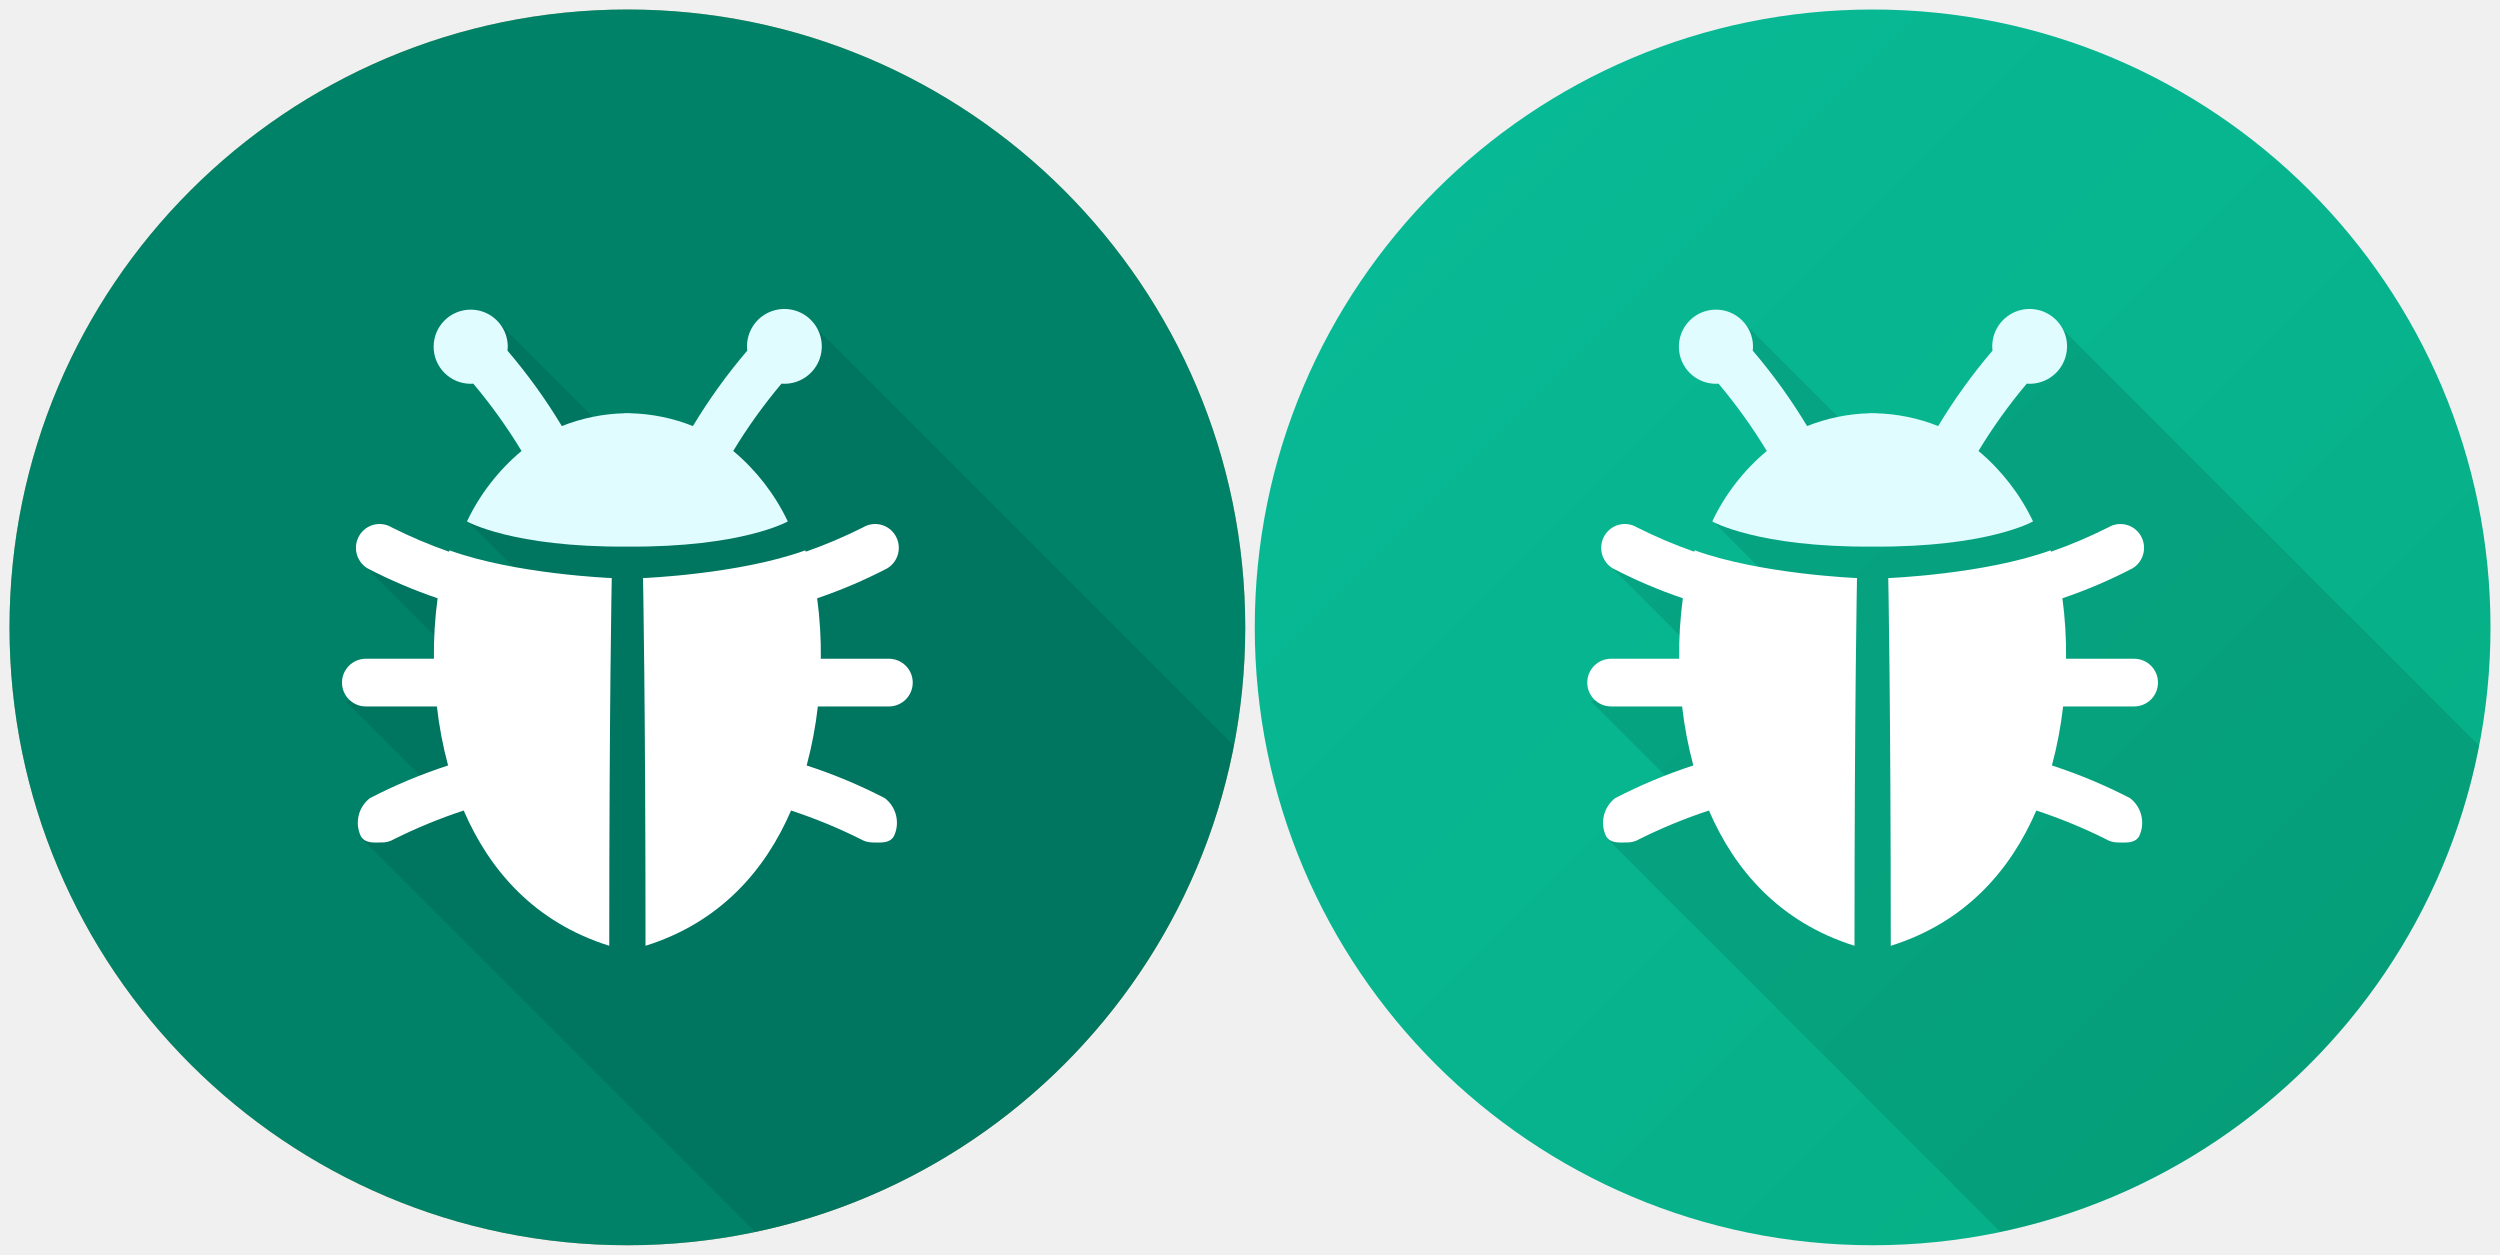
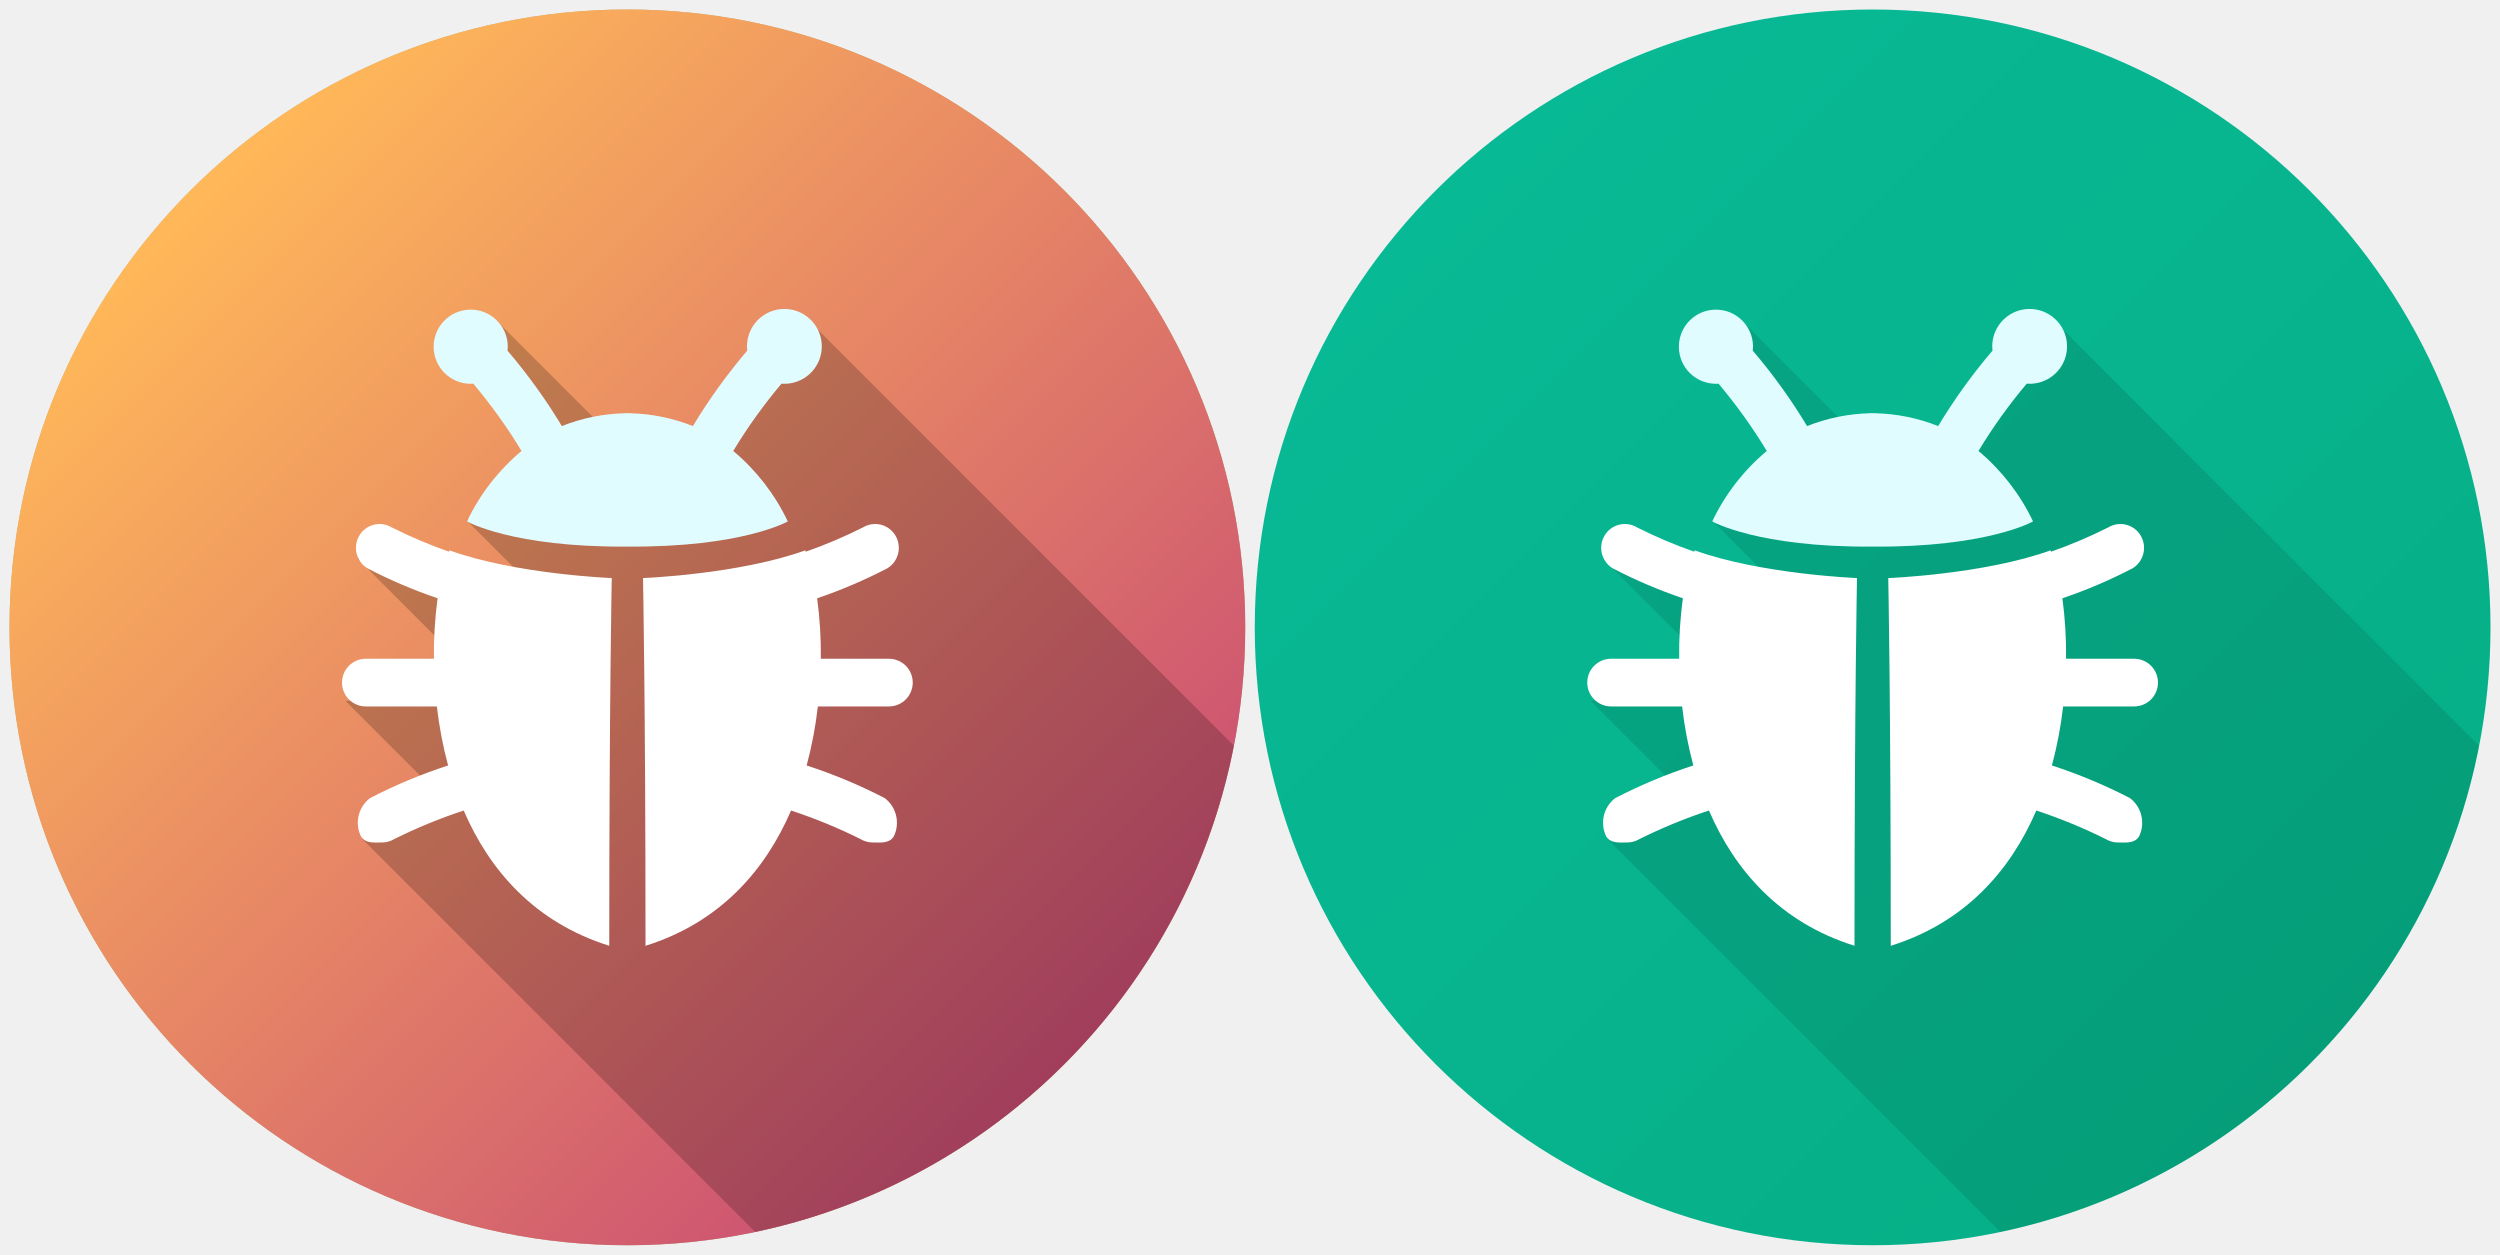
<svg xmlns="http://www.w3.org/2000/svg" width="263" height="132" viewBox="0 0 263 132">
  <defs>
    <linearGradient id="9b407355-2a7d-4076-9661-55fc1fa851fb" x1="244.501" y1="113.501" x2="151.611" y2="20.611" gradientUnits="userSpaceOnUse">
      <stop offset="0" stop-color="#06af86" />
      <stop offset="1" stop-color="#08b995" />
    </linearGradient>
    <linearGradient id="d2008a72-40bb-4819-b47d-533f9e544006" x1="144.667" y1="144.667" x2="-17.176" y2="-17.176" gradientUnits="userSpaceOnUse">
      <stop offset="0" stop-color="#aaa172" />
      <stop offset="1" stop-color="#c8bf8b" />
+     </linearGradient>
+     <linearGradient id="a" x1="111.667" x2="20.246" y1="111.667" y2="20.246" gradientUnits="userSpaceOnUse">
+       <stop offset="0" stop-color="#ca4e73" class="stopColor07758e svgShape" />
+       <stop offset="1" stop-color="#ffb859" class="stopColor087f95 svgShape" />
    </linearGradient>
  </defs>
  <g id="1ee1cd99-1594-49f8-b0ec-3247db568d03" data-name="Layer 2">
    <g id="ad46192e-7ef5-4902-b68e-ad25c33fd235" data-name="Layer 1">
      <rect width="263" height="132" fill="none" />
      <circle cx="197" cy="66" r="65" fill="url(#9b407355-2a7d-4076-9661-55fc1fa851fb)" />
      <polygon points="81.908 39.458 93.376 50.927 84.277 60.304 67.314 43.341 81.908 39.458" opacity="0.05" />
      <circle cx="66" cy="66" r="65" fill="url(#d2008a72-40bb-4819-b47d-533f9e544006)" />
      <path d="M36.001,69.667l55.937,55.937A65.153,65.153,0,0,0,128.281,84.613L97.085,53.417Z" opacity="0.1" />
      <path d="M78.674,129.756a64.48,64.48,0,0,0,13.265-4.152L51.676,85.342,48.668,90.375l6.507,6.507L51.668,102.75Z" opacity="0.05" />
      <path d="M87.597,51.255H85.916a18.783,18.783,0,0,0-34.494-6.96,14.578,14.578,0,1,0-3.34,28.767H87.597a10.904,10.904,0,0,0,0-21.808Z" fill="#75daf9" stroke="#fff" stroke-miterlimit="10" stroke-width="4" />
      <path d="M48.289,43.896a14.559,14.559,0,0,1,11.532,5.655" fill="none" stroke="#fff" stroke-miterlimit="10" stroke-width="4" />
      <path d="M68.989,88.939A4.167,4.167,0,0,1,61.49,85.303c1.004-2.071,4.295-3.891,7.512-5.943C69.438,82.951,69.993,86.868,68.989,88.939Z" fill="#fff" />
      <path d="M55.239,88.939A4.167,4.167,0,0,1,47.74,85.303c1.004-2.071,4.295-3.891,7.512-5.943C55.688,82.951,56.243,86.868,55.239,88.939Z" fill="#fff" />
      <path d="M82.739,88.939A4.167,4.167,0,1,1,75.24,85.303c1.004-2.071,4.295-3.891,7.512-5.943C83.188,82.951,83.743,86.868,82.739,88.939Z" fill="#fff" />
      <path d="M58.155,101.439A4.167,4.167,0,0,1,50.657,97.803c1.004-2.071,4.295-3.891,7.512-5.943C58.604,95.451,59.159,99.368,58.155,101.439Z" fill="#fff" />
      <path d="M71.905,101.439A4.167,4.167,0,0,1,64.407,97.803c1.004-2.071,4.295-3.891,7.512-5.943C72.354,95.451,72.909,99.368,71.905,101.439Z" fill="#fff" />
-       <circle cx="66" cy="66" r="65" fill="#008269" />
-       <path d="M84.856,33.496,68.427,49.925l-16.25-16.25L49.1,36.752l16.25,16.25L60.981,57.371l-4.125-4.125L55.301,54.8l-3.125-3.125L49.1,54.752l6.95,6.95-8.498.849-6.875-6.875L37.6,58.752l13.2,13.2-14.45,1.8,8.125,8.125L38.1,88.252,79.447,129.599a65.061,65.061,0,0,0,50.351-51.161Z" opacity="0.1" />
+       <circle cx="66" cy="66" r="65" fill="url(#a)" />
+       <path d="M84.856,33.496,68.427,49.925l-16.25-16.25L49.1,36.752l16.25,16.25L60.981,57.371l-4.125-4.125L55.301,54.8l-3.125-3.125L49.1,54.752l6.95,6.95-8.498.849-6.875-6.875L37.6,58.752l13.2,13.2-14.45,1.8,8.125,8.125L38.1,88.252,79.447,129.599a65.061,65.061,0,0,0,50.351-51.161Z" opacity="0.2" />
      <path d="M47.227,58.038a51.119,51.119,0,0,1-6.016-2.556,2.475,2.475,0,0,0-3.412.862,2.522,2.522,0,0,0,.854,3.442,52.607,52.607,0,0,0,7.383,3.152A43.631,43.631,0,0,0,45.648,69.3h-7.16a2.509,2.509,0,0,0,0,5.018h7.472a42.553,42.553,0,0,0,1.179,6.209,54.553,54.553,0,0,0-8.223,3.438,3.273,3.273,0,0,0-.953,4.007c.466.785,1.389.655,2.235.655a2.462,2.462,0,0,0,1.277-.358,54.926,54.926,0,0,1,7.306-3.003c2.7,6.265,7.439,11.764,15.312,14.23,0-25.7.263-38.683.263-38.683s-10.11-.398-17.069-2.915C47.266,57.944,47.247,57.993,47.227,58.038Zm46.284,16.28a2.509,2.509,0,0,0,0-5.018h-7.16a43.631,43.631,0,0,0-.388-6.361,52.607,52.607,0,0,0,7.383-3.152A2.522,2.522,0,0,0,94.2,56.344a2.475,2.475,0,0,0-3.412-.862,51.119,51.119,0,0,1-6.016,2.556c-.02-.046-.039-.095-.058-.139-6.959,2.517-17.069,2.915-17.069,2.915s.263,12.983.263,38.683C75.78,97.03,80.52,91.531,83.219,85.267a54.926,54.926,0,0,1,7.306,3.003,2.461,2.461,0,0,0,1.277.358c.845,0,1.768.129,2.235-.655a3.273,3.273,0,0,0-.953-4.007A54.593,54.593,0,0,0,84.86,80.528a42.553,42.553,0,0,0,1.179-6.209Z" fill="#fff" />
      <path d="M77.136,47.441a55.92,55.92,0,0,1,5.078-7.082c.089.006.178.014.269.014a3.935,3.935,0,1,0-3.9-3.935,4.008,4.008,0,0,0,.027.451,59.198,59.198,0,0,0-5.715,7.933,19.058,19.058,0,0,0-6.598-1.348V43.46c-.098,0-.198.006-.296.007-.099-.002-.199-.007-.297-.007v.015a19.057,19.057,0,0,0-6.598,1.348A59.189,59.189,0,0,0,53.39,36.89a4.008,4.008,0,0,0,.028-.451,3.9,3.9,0,1,0-3.9,3.935c.091,0,.18-.007.269-.014a55.88,55.88,0,0,1,5.078,7.082,21.971,21.971,0,0,0-5.74,7.411S53.88,57.588,66,57.504c12.12.084,16.876-2.651,16.876-2.651A21.968,21.968,0,0,0,77.136,47.441Z" fill="#e1fcff" />
      <path d="M215.856,33.496,199.427,49.925l-16.25-16.25L180.1,36.752l16.25,16.25-4.369,4.369-4.125-4.125L186.302,54.8l-3.125-3.125L180.1,54.752l6.95,6.95-8.498.849-6.875-6.875L168.6,58.752l13.2,13.2-14.45,1.8,8.125,8.125L169.1,88.252l41.347,41.347a65.061,65.061,0,0,0,50.351-51.161Z" opacity="0.1" />
      <path d="M178.227,58.038a51.119,51.119,0,0,1-6.016-2.556,2.475,2.475,0,0,0-3.412.862,2.522,2.522,0,0,0,.854,3.442,52.607,52.607,0,0,0,7.383,3.152,43.631,43.631,0,0,0-.388,6.361h-7.16a2.509,2.509,0,0,0,0,5.018h7.472a42.553,42.553,0,0,0,1.179,6.209,54.553,54.553,0,0,0-8.223,3.438,3.273,3.273,0,0,0-.953,4.007c.466.785,1.389.655,2.235.655a2.462,2.462,0,0,0,1.277-.358,54.926,54.926,0,0,1,7.306-3.003c2.7,6.265,7.439,11.764,15.312,14.23,0-25.7.263-38.683.263-38.683s-10.11-.398-17.069-2.915C178.266,57.944,178.247,57.993,178.227,58.038Zm46.284,16.28a2.509,2.509,0,0,0,0-5.018h-7.16a43.631,43.631,0,0,0-.388-6.361,52.607,52.607,0,0,0,7.383-3.152,2.522,2.522,0,0,0,.854-3.442,2.475,2.475,0,0,0-3.412-.862,51.119,51.119,0,0,1-6.016,2.556c-.02-.046-.039-.095-.058-.139-6.959,2.517-17.069,2.915-17.069,2.915s.263,12.983.263,38.683c7.872-2.467,12.612-7.966,15.312-14.23a54.926,54.926,0,0,1,7.306,3.003,2.461,2.461,0,0,0,1.277.358c.845,0,1.768.129,2.235-.655a3.273,3.273,0,0,0-.953-4.007,54.593,54.593,0,0,0-8.224-3.438,42.553,42.553,0,0,0,1.179-6.209Z" fill="#fff" />
      <path d="M208.136,47.441a55.92,55.92,0,0,1,5.078-7.082c.089.006.178.014.269.014a3.935,3.935,0,1,0-3.9-3.935,4.008,4.008,0,0,0,.027.451,59.198,59.198,0,0,0-5.715,7.933,19.058,19.058,0,0,0-6.598-1.348V43.46c-.098,0-.198.006-.296.007-.099-.002-.199-.007-.297-.007v.015a19.057,19.057,0,0,0-6.598,1.348A59.189,59.189,0,0,0,184.39,36.89a4.008,4.008,0,0,0,.028-.451,3.9,3.9,0,1,0-3.9,3.935c.091,0,.18-.007.269-.014a55.88,55.88,0,0,1,5.078,7.082,21.971,21.971,0,0,0-5.74,7.411S184.88,57.588,197,57.504c12.12.084,16.876-2.651,16.876-2.651A21.968,21.968,0,0,0,208.136,47.441Z" fill="#e1fcff" />
    </g>
  </g>
</svg>
